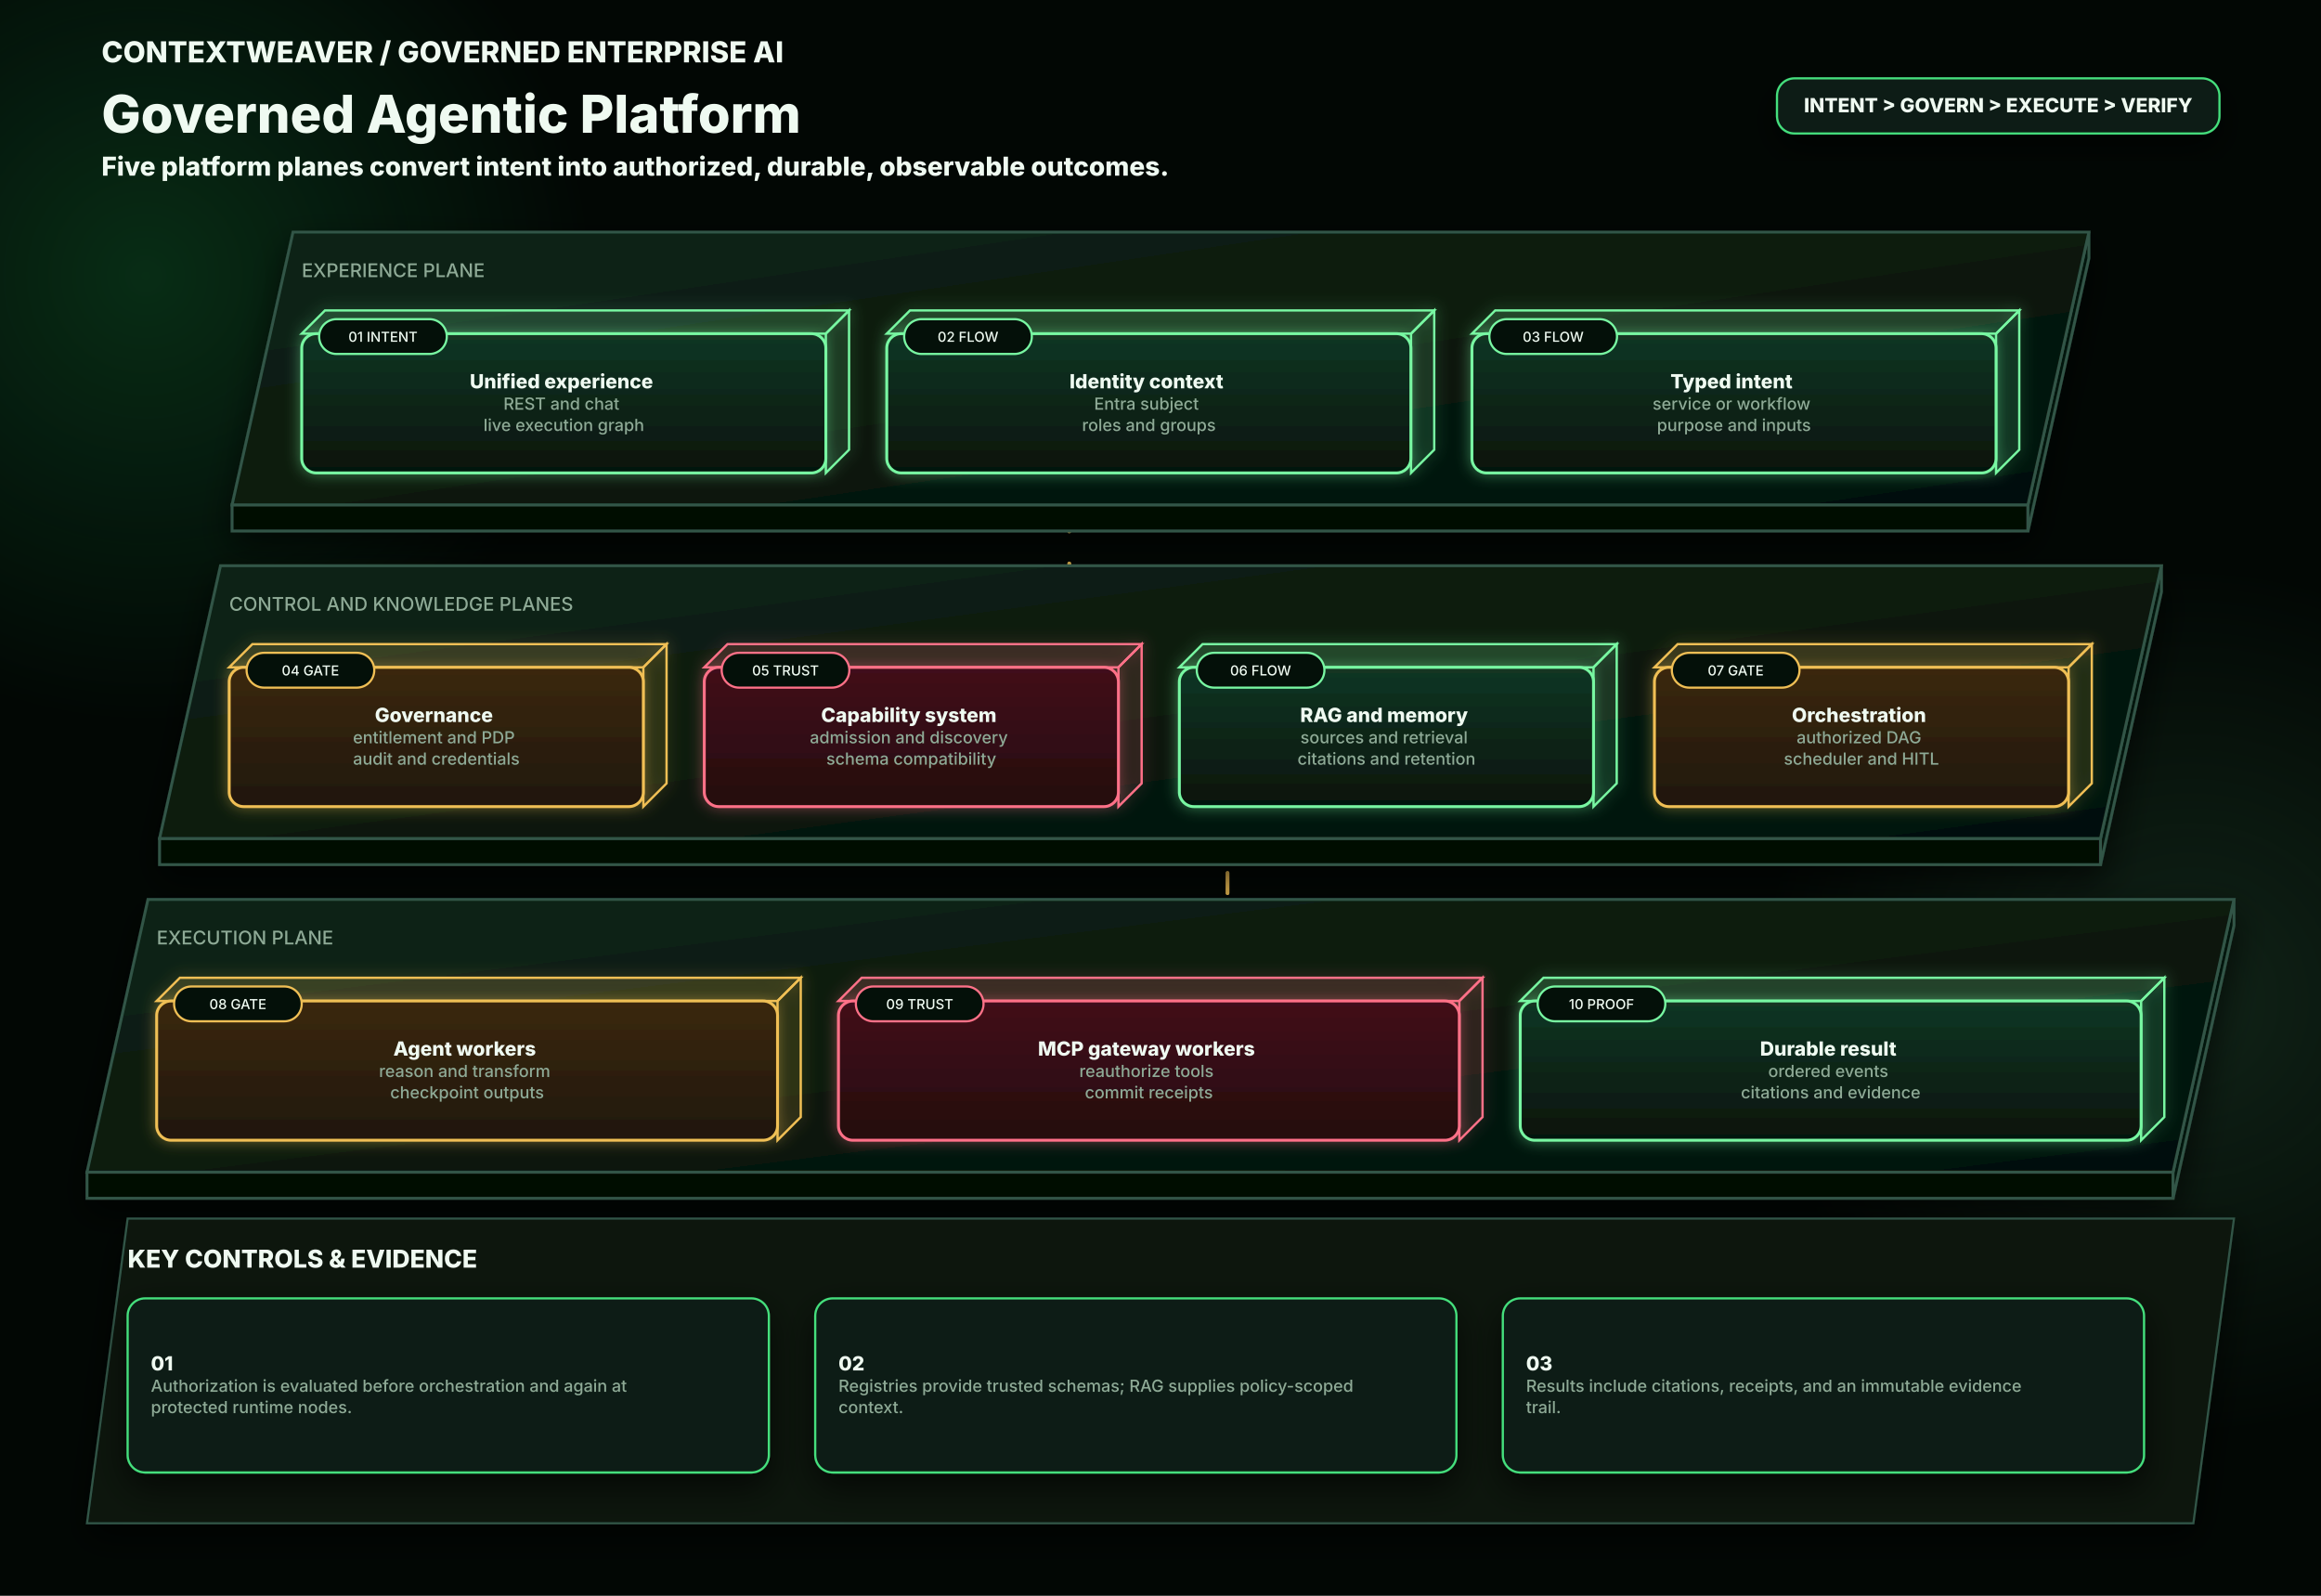
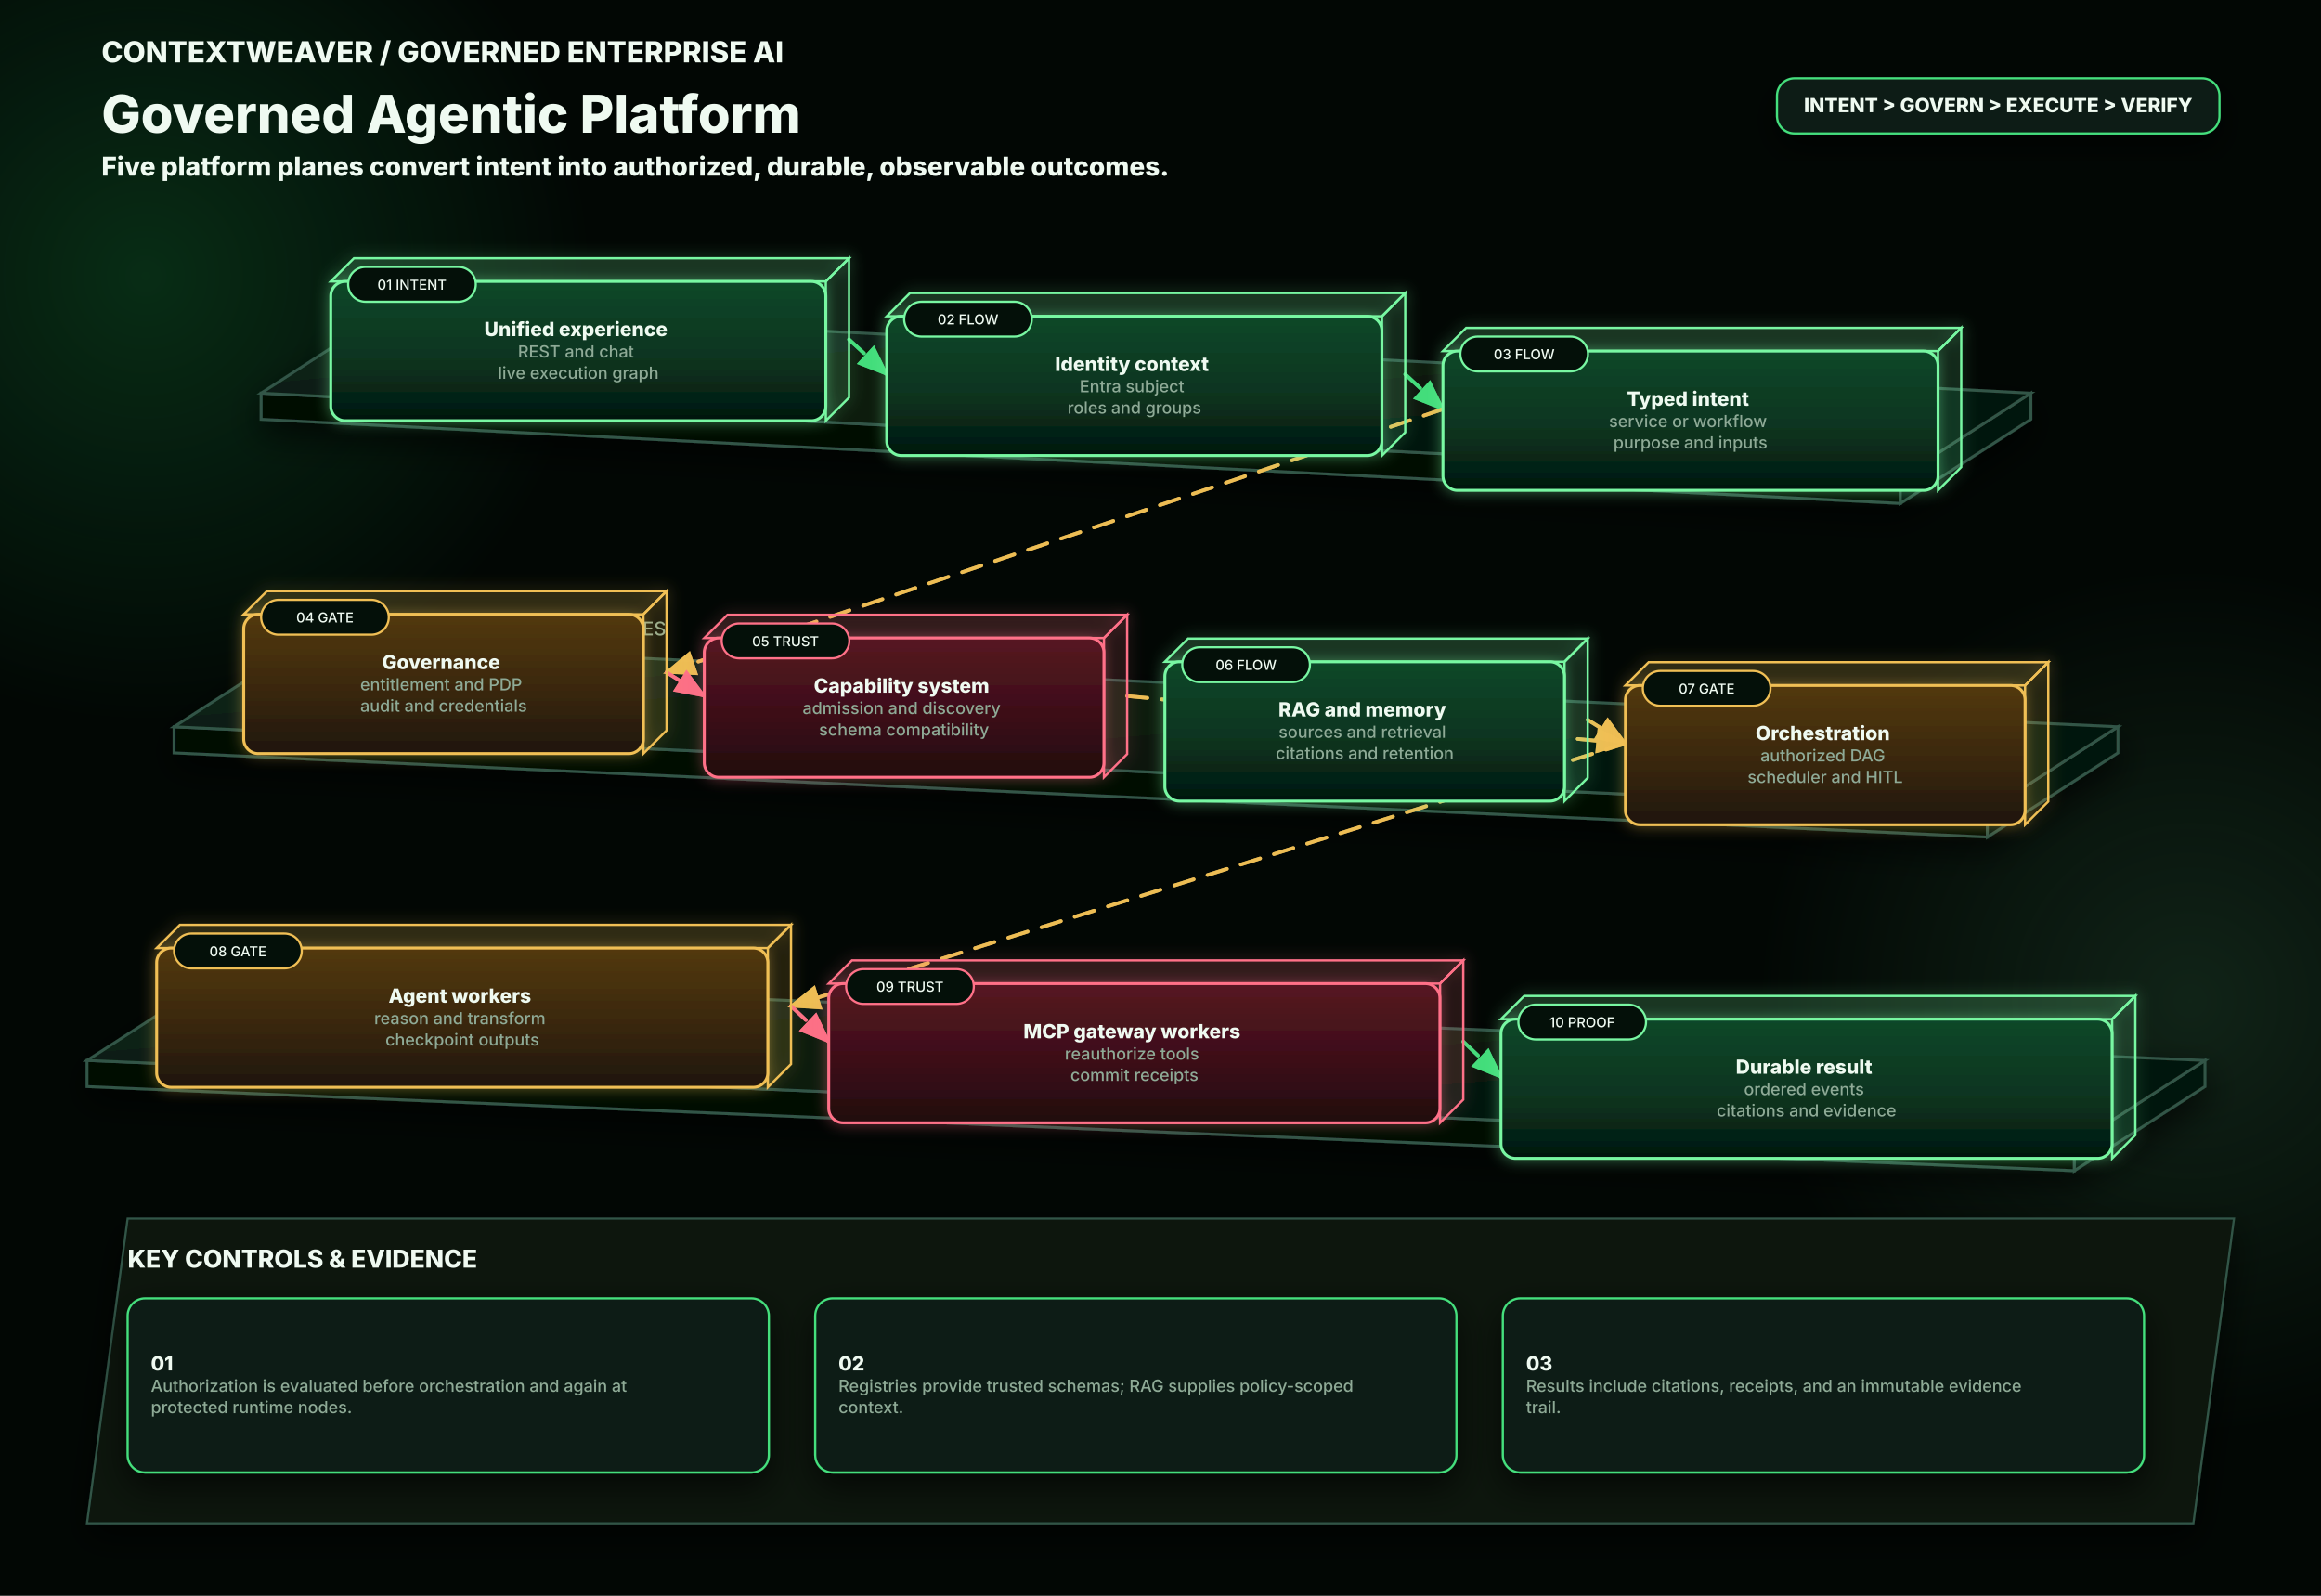
<svg xmlns="http://www.w3.org/2000/svg" width="1600" height="1100" viewBox="0 0 1600 1100" role="img" aria-label="Governed Agentic Platform">
  <defs>
    <radialGradient id="ambient-left">
      <stop stop-color="#20d866" stop-opacity=".18" />
      <stop offset="1" stop-color="#20d866" stop-opacity="0" />
    </radialGradient>
    <radialGradient id="ambient-right">
      <stop stop-color="#78f7a2" stop-opacity=".12" />
      <stop offset="1" stop-color="#78f7a2" stop-opacity="0" />
    </radialGradient>
    <linearGradient id="platform-fill" x1="0" y1="0" x2="1" y2="1">
      <stop stop-color="#0b2415" />
      <stop offset="1" stop-color="#041009" />
    </linearGradient>
    <linearGradient id="card-green" x1="0" y1="0" x2="0" y2="1">
-       <stop stop-color="#123624" />
-       <stop offset="1" stop-color="#06140c" />
+       <stop stop-color="#0d4829" />
+       <stop offset=".58" stop-color="#09331f" />
+       <stop offset="1" stop-color="#04170e" />
    </linearGradient>
    <linearGradient id="card-amber" x1="0" y1="0" x2="0" y2="1">
-       <stop stop-color="#3b2808" />
-       <stop offset="1" stop-color="#201707" />
+       <stop stop-color="#53390c" />
+       <stop offset=".58" stop-color="#38260a" />
+       <stop offset="1" stop-color="#1f1607" />
    </linearGradient>
    <linearGradient id="card-red" x1="0" y1="0" x2="0" y2="1">
-       <stop stop-color="#42101a" />
-       <stop offset="1" stop-color="#24080d" />
+       <stop stop-color="#571521" />
+       <stop offset=".58" stop-color="#3b0f18" />
+       <stop offset="1" stop-color="#21080d" />
    </linearGradient>
    <filter id="shadow" x="-20%" y="-30%" width="150%" height="180%">
      <feDropShadow dx="0" dy="10" stdDeviation="12" flood-color="#000" flood-opacity=".65" />
    </filter>
    <filter id="glow-green" x="-40%" y="-60%" width="180%" height="220%">
      <feDropShadow dx="0" dy="0" stdDeviation="5" flood-color="#78f7a2" flood-opacity=".45" />
    </filter>
    <filter id="glow-amber" x="-40%" y="-60%" width="180%" height="220%">
      <feDropShadow dx="0" dy="0" stdDeviation="5" flood-color="#f0bf55" flood-opacity=".42" />
    </filter>
    <filter id="glow-red" x="-40%" y="-60%" width="180%" height="220%">
      <feDropShadow dx="0" dy="0" stdDeviation="5" flood-color="#ff7188" flood-opacity=".42" />
    </filter>
    <marker id="arrow-green" markerWidth="9" markerHeight="7" refX="8" refY="3.5" orient="auto">
      <path d="M0 0L9 3.5L0 7Z" fill="#44df7d" />
    </marker>
    <marker id="arrow-amber" markerWidth="9" markerHeight="7" refX="8" refY="3.5" orient="auto">
      <path d="M0 0L9 3.5L0 7Z" fill="#f0bf55" />
    </marker>
    <marker id="arrow-red" markerWidth="9" markerHeight="7" refX="8" refY="3.5" orient="auto">
      <path d="M0 0L9 3.5L0 7Z" fill="#ff7188" />
    </marker>
  </defs>
-   <style>.flow{stroke-dasharray:14 22;animation:cw-flow 3s linear infinite}@keyframes cw-flow{to{stroke-dashoffset:-72}}@media(prefers-reduced-motion:reduce){.flow{animation:none;stroke-dasharray:none}}</style>
+   <style>.flow{stroke-dasharray:14 10}</style>
  <rect width="1600" height="1100" fill="#020704" />
  <ellipse cx="100" cy="190" rx="310" ry="310" fill="url(#ambient-left)" />
  <ellipse cx="1510" cy="690" rx="300" ry="300" fill="url(#ambient-right)" />
-   <polyline class="flow" points="585.3,270.0 598.3,270.0 598.3,270.0 611.3,270.0" fill="none" stroke="#44df7d" stroke-width="2.5" stroke-linecap="round" stroke-linejoin="round" marker-end="url(#arrow-green)" opacity=".88" />
-   <polyline class="flow" points="585.3,270.0 598.3,270.0 598.3,270.0 611.3,270.0" fill="none" stroke="#44df7d" stroke-width="2.5" stroke-linecap="round" stroke-linejoin="round" marker-end="url(#arrow-green)" opacity=".88" />
-   <polyline class="flow" points="988.7,270.0 1001.7,270.0 1001.7,270.0 1014.7,270.0" fill="none" stroke="#44df7d" stroke-width="2.5" stroke-linecap="round" stroke-linejoin="round" marker-end="url(#arrow-green)" opacity=".88" />
-   <polyline class="flow" points="988.7,270.0 1001.7,270.0 1001.7,270.0 1014.7,270.0" fill="none" stroke="#44df7d" stroke-width="2.5" stroke-linecap="round" stroke-linejoin="round" marker-end="url(#arrow-green)" opacity=".88" />
-   <polyline class="flow" points="1014.7,270.0 737.1,270.0 737.1,500.0 459.5,500.0" fill="none" stroke="#f0bf55" stroke-width="2.5" stroke-linecap="round" stroke-linejoin="round" marker-end="url(#arrow-amber)" opacity=".88" />
-   <polyline class="flow" points="1014.7,270.0 737.1,270.0 737.1,500.0 459.5,500.0" fill="none" stroke="#f0bf55" stroke-width="2.5" stroke-linecap="round" stroke-linejoin="round" marker-end="url(#arrow-amber)" opacity=".88" />
-   <polyline class="flow" points="459.5,500.0 472.5,500.0 472.5,500.0 485.5,500.0" fill="none" stroke="#ff7188" stroke-width="2.5" stroke-linecap="round" stroke-linejoin="round" marker-end="url(#arrow-red)" opacity=".88" />
-   <polyline class="flow" points="459.5,500.0 472.5,500.0 472.5,500.0 485.5,500.0" fill="none" stroke="#ff7188" stroke-width="2.5" stroke-linecap="round" stroke-linejoin="round" marker-end="url(#arrow-red)" opacity=".88" />
-   <polyline class="flow" points="787.0,500.0 963.8,500.0 963.8,500.0 1140.5,500.0" fill="none" stroke="#f0bf55" stroke-width="2.5" stroke-linecap="round" stroke-linejoin="round" marker-end="url(#arrow-amber)" opacity=".88" />
-   <polyline class="flow" points="787.0,500.0 963.8,500.0 963.8,500.0 1140.5,500.0" fill="none" stroke="#f0bf55" stroke-width="2.5" stroke-linecap="round" stroke-linejoin="round" marker-end="url(#arrow-amber)" opacity=".88" />
-   <polyline class="flow" points="1114.5,500.0 1127.5,500.0 1127.5,500.0 1140.5,500.0" fill="none" stroke="#f0bf55" stroke-width="2.5" stroke-linecap="round" stroke-linejoin="round" marker-end="url(#arrow-amber)" opacity=".88" />
-   <polyline class="flow" points="1114.5,500.0 1127.5,500.0 1127.5,500.0 1140.5,500.0" fill="none" stroke="#f0bf55" stroke-width="2.5" stroke-linecap="round" stroke-linejoin="round" marker-end="url(#arrow-amber)" opacity=".88" />
-   <polyline class="flow" points="1140.5,500.0 846.2,500.0 846.2,730.0 552.0,730.0" fill="none" stroke="#f0bf55" stroke-width="2.5" stroke-linecap="round" stroke-linejoin="round" marker-end="url(#arrow-amber)" opacity=".88" />
-   <polyline class="flow" points="1140.5,500.0 846.2,500.0 846.2,730.0 552.0,730.0" fill="none" stroke="#f0bf55" stroke-width="2.5" stroke-linecap="round" stroke-linejoin="round" marker-end="url(#arrow-amber)" opacity=".88" />
-   <polyline class="flow" points="552.0,730.0 565.0,730.0 565.0,730.0 578.0,730.0" fill="none" stroke="#ff7188" stroke-width="2.5" stroke-linecap="round" stroke-linejoin="round" marker-end="url(#arrow-red)" opacity=".88" />
-   <polyline class="flow" points="552.0,730.0 565.0,730.0 565.0,730.0 578.0,730.0" fill="none" stroke="#ff7188" stroke-width="2.5" stroke-linecap="round" stroke-linejoin="round" marker-end="url(#arrow-red)" opacity=".88" />
-   <polyline class="flow" points="1022.0,730.0 1035.0,730.0 1035.0,730.0 1048.0,730.0" fill="none" stroke="#44df7d" stroke-width="2.5" stroke-linecap="round" stroke-linejoin="round" marker-end="url(#arrow-green)" opacity=".88" />
-   <polyline class="flow" points="1022.0,730.0 1035.0,730.0 1035.0,730.0 1048.0,730.0" fill="none" stroke="#44df7d" stroke-width="2.5" stroke-linecap="round" stroke-linejoin="round" marker-end="url(#arrow-green)" opacity=".88" />
-   <text text-anchor="start" font-family="Inter,Segoe UI,Arial,sans-serif">
-     <tspan x="70.0" y="43.0" font-size="20.0" font-weight="800" fill="#effaf1">CONTEXTWEAVER  /  GOVERNED ENTERPRISE AI</tspan>
+   <g filter="url(#shadow)">
+     <polygon points="180.0,271.0 1310.0,329.0 1310.0,347.0 180.0,289.0" fill="#020905" stroke="#315446" stroke-width="2" />
+     <polygon points="1310.0,329.0 1400.0,271.0 1400.0,289.0 1310.0,347.0" fill="#06140c" stroke="#315446" stroke-width="2" />
+     <polygon points="180.0,271.0 1310.0,329.0 1400.0,271.0 270.0,213.0" fill="url(#platform-fill)" stroke="#315446" stroke-width="2" />
+   </g>
+   <text text-anchor="start" font-family="Inter,Segoe UI,Arial,sans-serif">
+     <tspan x="282.0" y="208.0" font-size="13.0" font-weight="500" fill="#8eaa96">EXPERIENCE PLANE</tspan>
+   </text>
+   <g filter="url(#shadow)">
+     <polygon points="120.0,501.0 1370.0,559.0 1370.0,577.0 120.0,519.0" fill="#020905" stroke="#315446" stroke-width="2" />
+     <polygon points="1370.0,559.0 1460.0,501.0 1460.0,519.0 1370.0,577.0" fill="#06140c" stroke="#315446" stroke-width="2" />
+     <polygon points="120.0,501.0 1370.0,559.0 1460.0,501.0 210.0,443.0" fill="url(#platform-fill)" stroke="#315446" stroke-width="2" />
+   </g>
+   <text text-anchor="start" font-family="Inter,Segoe UI,Arial,sans-serif">
+     <tspan x="222.0" y="438.0" font-size="13.0" font-weight="500" fill="#8eaa96">CONTROL AND KNOWLEDGE PLANES</tspan>
+   </text>
+   <g filter="url(#shadow)">
+     <polygon points="60.0,731.0 1430.0,789.0 1430.0,807.0 60.0,749.0" fill="#020905" stroke="#315446" stroke-width="2" />
+     <polygon points="1430.0,789.0 1520.0,731.0 1520.0,749.0 1430.0,807.0" fill="#06140c" stroke="#315446" stroke-width="2" />
+     <polygon points="60.0,731.0 1430.0,789.0 1520.0,731.0 150.0,673.0" fill="url(#platform-fill)" stroke="#315446" stroke-width="2" />
+   </g>
+   <text text-anchor="start" font-family="Inter,Segoe UI,Arial,sans-serif">
+     <tspan x="162.0" y="668.0" font-size="13.0" font-weight="500" fill="#8eaa96">EXECUTION PLANE</tspan>
+   </text>
+   <polyline class="flow" points="585.3,234.0 611.3,258.0" fill="none" stroke="#44df7d" stroke-width="2.5" stroke-linecap="round" stroke-linejoin="round" marker-end="url(#arrow-green)" opacity=".88" />
+   <polyline class="flow" points="585.3,234.0 611.3,258.0" fill="none" stroke="#44df7d" stroke-width="2.5" stroke-linecap="round" stroke-linejoin="round" marker-end="url(#arrow-green)" opacity=".88" />
+   <polyline class="flow" points="968.7,258.0 994.7,282.0" fill="none" stroke="#44df7d" stroke-width="2.5" stroke-linecap="round" stroke-linejoin="round" marker-end="url(#arrow-green)" opacity=".88" />
+   <polyline class="flow" points="968.7,258.0 994.7,282.0" fill="none" stroke="#44df7d" stroke-width="2.5" stroke-linecap="round" stroke-linejoin="round" marker-end="url(#arrow-green)" opacity=".88" />
+   <polyline class="flow" points="994.7,282.0 459.5,463.5" fill="none" stroke="#f0bf55" stroke-width="2.5" stroke-linecap="round" stroke-linejoin="round" marker-end="url(#arrow-amber)" opacity=".88" />
+   <polyline class="flow" points="994.7,282.0 459.5,463.5" fill="none" stroke="#f0bf55" stroke-width="2.5" stroke-linecap="round" stroke-linejoin="round" marker-end="url(#arrow-amber)" opacity=".88" />
+   <polyline class="flow" points="459.5,463.5 485.5,479.8" fill="none" stroke="#ff7188" stroke-width="2.5" stroke-linecap="round" stroke-linejoin="round" marker-end="url(#arrow-red)" opacity=".88" />
+   <polyline class="flow" points="459.5,463.5 485.5,479.8" fill="none" stroke="#ff7188" stroke-width="2.5" stroke-linecap="round" stroke-linejoin="round" marker-end="url(#arrow-red)" opacity=".88" />
+   <polyline class="flow" points="777.0,479.8 1120.5,512.5" fill="none" stroke="#f0bf55" stroke-width="2.5" stroke-linecap="round" stroke-linejoin="round" marker-end="url(#arrow-amber)" opacity=".88" />
+   <polyline class="flow" points="777.0,479.8 1120.5,512.5" fill="none" stroke="#f0bf55" stroke-width="2.5" stroke-linecap="round" stroke-linejoin="round" marker-end="url(#arrow-amber)" opacity=".88" />
+   <polyline class="flow" points="1094.5,496.2 1120.5,512.5" fill="none" stroke="#f0bf55" stroke-width="2.5" stroke-linecap="round" stroke-linejoin="round" marker-end="url(#arrow-amber)" opacity=".88" />
+   <polyline class="flow" points="1094.5,496.2 1120.5,512.5" fill="none" stroke="#f0bf55" stroke-width="2.5" stroke-linecap="round" stroke-linejoin="round" marker-end="url(#arrow-amber)" opacity=".88" />
+   <polyline class="flow" points="1120.5,512.5 545.3,693.5" fill="none" stroke="#f0bf55" stroke-width="2.5" stroke-linecap="round" stroke-linejoin="round" marker-end="url(#arrow-amber)" opacity=".88" />
+   <polyline class="flow" points="1120.5,512.5 545.3,693.5" fill="none" stroke="#f0bf55" stroke-width="2.5" stroke-linecap="round" stroke-linejoin="round" marker-end="url(#arrow-amber)" opacity=".88" />
+   <polyline class="flow" points="545.3,693.5 571.3,718.0" fill="none" stroke="#ff7188" stroke-width="2.5" stroke-linecap="round" stroke-linejoin="round" marker-end="url(#arrow-red)" opacity=".88" />
+   <polyline class="flow" points="545.3,693.5 571.3,718.0" fill="none" stroke="#ff7188" stroke-width="2.5" stroke-linecap="round" stroke-linejoin="round" marker-end="url(#arrow-red)" opacity=".88" />
+   <polyline class="flow" points="1008.7,718.0 1034.7,742.5" fill="none" stroke="#44df7d" stroke-width="2.5" stroke-linecap="round" stroke-linejoin="round" marker-end="url(#arrow-green)" opacity=".88" />
+   <polyline class="flow" points="1008.7,718.0 1034.7,742.5" fill="none" stroke="#44df7d" stroke-width="2.5" stroke-linecap="round" stroke-linejoin="round" marker-end="url(#arrow-green)" opacity=".88" />
+   <text text-anchor="start" font-family="Inter,Segoe UI,Arial,sans-serif">
+     <tspan x="70.0" y="43.0" font-size="20.0" font-weight="800" fill="#effaf1">CONTEXTWEAVER / GOVERNED ENTERPRISE AI</tspan>
  </text>
  <text text-anchor="start" font-family="Inter,Segoe UI,Arial,sans-serif">
    <tspan x="70.0" y="91.5" font-size="36.0" font-weight="800" fill="#effaf1">Governed Agentic Platform</tspan>
  </text>
  <text text-anchor="start" font-family="Inter,Segoe UI,Arial,sans-serif">
    <tspan x="70.0" y="121.1" font-size="18.0" font-weight="800" fill="#effaf1">Five platform planes convert intent into authorized, durable, observable outcomes.</tspan>
  </text>
  <rect x="1225.0" y="54.0" width="305.0" height="38.0" rx="12" fill="#0b1d13" stroke="#44df7d" stroke-width="1.5" filter="url(#shadow)" />
  <text text-anchor="middle" font-family="Inter,Segoe UI,Arial,sans-serif">
-     <tspan x="1377.5" y="77.4" font-size="13.5" font-weight="800" fill="#effaf1">INTENT  &gt;  GOVERN  &gt;  EXECUTE  &gt;  VERIFY</tspan>
-   </text>
-   <g filter="url(#shadow)">
-     <polygon points="160.0,348.0 1398.0,348.0 1398.0,366.0 160.0,366.0" fill="#020905" stroke="#315446" stroke-width="2" />
-     <polygon points="1398.0,348.0 1440.0,160.0 1440.0,178.0 1398.0,366.0" fill="#06140c" stroke="#315446" stroke-width="2" />
-     <polygon points="202.0,160.0 1440.0,160.0 1398.0,348.0 160.0,348.0" fill="url(#platform-fill)" stroke="#315446" stroke-width="2" />
-   </g>
-   <text text-anchor="start" font-family="Inter,Segoe UI,Arial,sans-serif">
-     <tspan x="208.0" y="191.0" font-size="13.0" font-weight="500" fill="#8eaa96">EXPERIENCE PLANE</tspan>
-   </text>
-   <g filter="url(#shadow)">
-     <polygon points="110.0,578.0 1448.0,578.0 1448.0,596.0 110.0,596.0" fill="#020905" stroke="#315446" stroke-width="2" />
-     <polygon points="1448.0,578.0 1490.0,390.0 1490.0,408.0 1448.0,596.0" fill="#06140c" stroke="#315446" stroke-width="2" />
-     <polygon points="152.0,390.0 1490.0,390.0 1448.0,578.0 110.0,578.0" fill="url(#platform-fill)" stroke="#315446" stroke-width="2" />
-   </g>
-   <text text-anchor="start" font-family="Inter,Segoe UI,Arial,sans-serif">
-     <tspan x="158.0" y="421.0" font-size="13.0" font-weight="500" fill="#8eaa96">CONTROL AND KNOWLEDGE PLANES</tspan>
-   </text>
-   <g filter="url(#shadow)">
-     <polygon points="60.0,808.0 1498.0,808.0 1498.0,826.0 60.0,826.0" fill="#020905" stroke="#315446" stroke-width="2" />
-     <polygon points="1498.0,808.0 1540.0,620.0 1540.0,638.0 1498.0,826.0" fill="#06140c" stroke="#315446" stroke-width="2" />
-     <polygon points="102.0,620.0 1540.0,620.0 1498.0,808.0 60.0,808.0" fill="url(#platform-fill)" stroke="#315446" stroke-width="2" />
-   </g>
-   <text text-anchor="start" font-family="Inter,Segoe UI,Arial,sans-serif">
-     <tspan x="108.0" y="651.0" font-size="13.0" font-weight="500" fill="#8eaa96">EXECUTION PLANE</tspan>
-   </text>
-   <g filter="url(#glow-green)">
-     <polygon points="208.0,230.0 224.0,214.0 585.3,214.0 569.3,230.0" fill="#78f7a2" fill-opacity=".12" stroke="#78f7a2" stroke-width="1.6" />
-     <polygon points="569.3,230.0 585.3,214.0 585.3,310.0 569.3,326.0" fill="#78f7a2" fill-opacity=".08" stroke="#78f7a2" stroke-width="1.6" />
-     <rect x="208.0" y="230.0" width="361.3" height="96.0" rx="10" fill="url(#card-green)" stroke="#78f7a2" stroke-width="2" />
-   </g>
-   <text text-anchor="middle" font-family="Inter,Segoe UI,Arial,sans-serif">
-     <tspan x="388.7" y="267.7" font-size="13.5" font-weight="800" fill="#effaf1">Unified experience</tspan>
-     <tspan x="388.7" y="282.4" font-size="11.5" font-weight="500" fill="#8eaa96">REST and chat</tspan>
-     <tspan x="388.7" y="297.1" font-size="11.5" font-weight="500" fill="#8eaa96">live execution graph</tspan>
-   </text>
-   <rect x="220.0" y="220.0" width="88.0" height="24.0" rx="12.0" fill="#041009" stroke="#78f7a2" stroke-width="1.5" />
-   <text text-anchor="middle" font-family="Inter,Segoe UI,Arial,sans-serif">
-     <tspan x="264.0" y="235.6" font-size="9.5" font-weight="500" fill="#effaf1">01  INTENT</tspan>
-   </text>
-   <g filter="url(#glow-green)">
-     <polygon points="611.3,230.0 627.3,214.0 988.7,214.0 972.7,230.0" fill="#78f7a2" fill-opacity=".12" stroke="#78f7a2" stroke-width="1.6" />
-     <polygon points="972.7,230.0 988.7,214.0 988.7,310.0 972.7,326.0" fill="#78f7a2" fill-opacity=".08" stroke="#78f7a2" stroke-width="1.6" />
-     <rect x="611.3" y="230.0" width="361.3" height="96.0" rx="10" fill="url(#card-green)" stroke="#78f7a2" stroke-width="2" />
-   </g>
-   <text text-anchor="middle" font-family="Inter,Segoe UI,Arial,sans-serif">
-     <tspan x="792.0" y="267.7" font-size="13.5" font-weight="800" fill="#effaf1">Identity context</tspan>
-     <tspan x="792.0" y="282.4" font-size="11.5" font-weight="500" fill="#8eaa96">Entra subject</tspan>
-     <tspan x="792.0" y="297.1" font-size="11.5" font-weight="500" fill="#8eaa96">roles and groups</tspan>
-   </text>
-   <rect x="623.3" y="220.0" width="88.0" height="24.0" rx="12.0" fill="#041009" stroke="#78f7a2" stroke-width="1.5" />
-   <text text-anchor="middle" font-family="Inter,Segoe UI,Arial,sans-serif">
-     <tspan x="667.3" y="235.6" font-size="9.5" font-weight="500" fill="#effaf1">02  FLOW</tspan>
-   </text>
-   <g filter="url(#glow-green)">
-     <polygon points="1014.7,230.0 1030.7,214.0 1392.0,214.0 1376.0,230.0" fill="#78f7a2" fill-opacity=".12" stroke="#78f7a2" stroke-width="1.6" />
-     <polygon points="1376.0,230.0 1392.0,214.0 1392.0,310.0 1376.0,326.0" fill="#78f7a2" fill-opacity=".08" stroke="#78f7a2" stroke-width="1.6" />
-     <rect x="1014.7" y="230.0" width="361.3" height="96.0" rx="10" fill="url(#card-green)" stroke="#78f7a2" stroke-width="2" />
-   </g>
-   <text text-anchor="middle" font-family="Inter,Segoe UI,Arial,sans-serif">
-     <tspan x="1195.3" y="267.7" font-size="13.5" font-weight="800" fill="#effaf1">Typed intent</tspan>
-     <tspan x="1195.3" y="282.4" font-size="11.5" font-weight="500" fill="#8eaa96">service or workflow</tspan>
-     <tspan x="1195.3" y="297.1" font-size="11.5" font-weight="500" fill="#8eaa96">purpose and inputs</tspan>
-   </text>
-   <rect x="1026.7" y="220.0" width="88.0" height="24.0" rx="12.0" fill="#041009" stroke="#78f7a2" stroke-width="1.5" />
-   <text text-anchor="middle" font-family="Inter,Segoe UI,Arial,sans-serif">
-     <tspan x="1070.7" y="235.6" font-size="9.5" font-weight="500" fill="#effaf1">03  FLOW</tspan>
+     <tspan x="1377.5" y="77.4" font-size="13.5" font-weight="800" fill="#effaf1">INTENT &gt; GOVERN &gt; EXECUTE &gt; VERIFY</tspan>
+   </text>
+   <g filter="url(#glow-green)">
+     <polygon points="228.0,194.0 244.0,178.0 585.3,178.0 569.3,194.0" fill="#78f7a2" fill-opacity=".12" stroke="#78f7a2" stroke-width="1.6" />
+     <polygon points="569.3,194.0 585.3,178.0 585.3,274.0 569.3,290.0" fill="#78f7a2" fill-opacity=".08" stroke="#78f7a2" stroke-width="1.6" />
+     <rect x="228.0" y="194.0" width="341.3" height="96.0" rx="10" fill="url(#card-green)" stroke="#78f7a2" stroke-width="2" />
+   </g>
+   <text text-anchor="middle" font-family="Inter,Segoe UI,Arial,sans-serif">
+     <tspan x="398.7" y="231.7" font-size="13.5" font-weight="800" fill="#effaf1">Unified experience</tspan>
+     <tspan x="398.7" y="246.4" font-size="11.5" font-weight="500" fill="#8eaa96">REST and chat</tspan>
+     <tspan x="398.7" y="261.1" font-size="11.5" font-weight="500" fill="#8eaa96">live execution graph</tspan>
+   </text>
+   <rect x="240.0" y="184.0" width="88.0" height="24.0" rx="12.0" fill="#041009" stroke="#78f7a2" stroke-width="1.5" />
+   <text text-anchor="middle" font-family="Inter,Segoe UI,Arial,sans-serif">
+     <tspan x="284.0" y="199.7" font-size="9.5" font-weight="500" fill="#effaf1">01  INTENT</tspan>
+   </text>
+   <g filter="url(#glow-green)">
+     <polygon points="611.3,218.0 627.3,202.0 968.7,202.0 952.7,218.0" fill="#78f7a2" fill-opacity=".12" stroke="#78f7a2" stroke-width="1.6" />
+     <polygon points="952.7,218.0 968.7,202.0 968.7,298.0 952.7,314.0" fill="#78f7a2" fill-opacity=".08" stroke="#78f7a2" stroke-width="1.6" />
+     <rect x="611.3" y="218.0" width="341.3" height="96.0" rx="10" fill="url(#card-green)" stroke="#78f7a2" stroke-width="2" />
+   </g>
+   <text text-anchor="middle" font-family="Inter,Segoe UI,Arial,sans-serif">
+     <tspan x="782.0" y="255.7" font-size="13.5" font-weight="800" fill="#effaf1">Identity context</tspan>
+     <tspan x="782.0" y="270.4" font-size="11.5" font-weight="500" fill="#8eaa96">Entra subject</tspan>
+     <tspan x="782.0" y="285.1" font-size="11.5" font-weight="500" fill="#8eaa96">roles and groups</tspan>
+   </text>
+   <rect x="623.3" y="208.0" width="88.0" height="24.0" rx="12.0" fill="#041009" stroke="#78f7a2" stroke-width="1.5" />
+   <text text-anchor="middle" font-family="Inter,Segoe UI,Arial,sans-serif">
+     <tspan x="667.3" y="223.6" font-size="9.5" font-weight="500" fill="#effaf1">02  FLOW</tspan>
+   </text>
+   <g filter="url(#glow-green)">
+     <polygon points="994.7,242.0 1010.7,226.0 1352.0,226.0 1336.0,242.0" fill="#78f7a2" fill-opacity=".12" stroke="#78f7a2" stroke-width="1.6" />
+     <polygon points="1336.0,242.0 1352.0,226.0 1352.0,322.0 1336.0,338.0" fill="#78f7a2" fill-opacity=".08" stroke="#78f7a2" stroke-width="1.6" />
+     <rect x="994.7" y="242.0" width="341.3" height="96.0" rx="10" fill="url(#card-green)" stroke="#78f7a2" stroke-width="2" />
+   </g>
+   <text text-anchor="middle" font-family="Inter,Segoe UI,Arial,sans-serif">
+     <tspan x="1165.3" y="279.7" font-size="13.5" font-weight="800" fill="#effaf1">Typed intent</tspan>
+     <tspan x="1165.3" y="294.4" font-size="11.5" font-weight="500" fill="#8eaa96">service or workflow</tspan>
+     <tspan x="1165.3" y="309.1" font-size="11.5" font-weight="500" fill="#8eaa96">purpose and inputs</tspan>
+   </text>
+   <rect x="1006.7" y="232.0" width="88.0" height="24.0" rx="12.0" fill="#041009" stroke="#78f7a2" stroke-width="1.5" />
+   <text text-anchor="middle" font-family="Inter,Segoe UI,Arial,sans-serif">
+     <tspan x="1050.7" y="247.6" font-size="9.5" font-weight="500" fill="#effaf1">03  FLOW</tspan>
  </text>
  <g filter="url(#glow-amber)">
-     <polygon points="158.0,460.0 174.0,444.0 459.5,444.0 443.5,460.0" fill="#f0bf55" fill-opacity=".12" stroke="#f0bf55" stroke-width="1.6" />
-     <polygon points="443.5,460.0 459.5,444.0 459.5,540.0 443.5,556.0" fill="#f0bf55" fill-opacity=".08" stroke="#f0bf55" stroke-width="1.6" />
-     <rect x="158.0" y="460.0" width="285.5" height="96.0" rx="10" fill="url(#card-amber)" stroke="#f0bf55" stroke-width="2" />
-   </g>
-   <text text-anchor="middle" font-family="Inter,Segoe UI,Arial,sans-serif">
-     <tspan x="300.8" y="497.7" font-size="13.5" font-weight="800" fill="#effaf1">Governance</tspan>
-     <tspan x="300.8" y="512.4" font-size="11.5" font-weight="500" fill="#8eaa96">entitlement and PDP</tspan>
-     <tspan x="300.8" y="527.1" font-size="11.5" font-weight="500" fill="#8eaa96">audit and credentials</tspan>
-   </text>
-   <rect x="170.0" y="450.0" width="88.0" height="24.0" rx="12.0" fill="#041009" stroke="#f0bf55" stroke-width="1.5" />
-   <text text-anchor="middle" font-family="Inter,Segoe UI,Arial,sans-serif">
-     <tspan x="214.0" y="465.6" font-size="9.5" font-weight="500" fill="#effaf1">04  GATE</tspan>
+     <polygon points="168.0,423.5 184.0,407.5 459.5,407.5 443.5,423.5" fill="#f0bf55" fill-opacity=".12" stroke="#f0bf55" stroke-width="1.6" />
+     <polygon points="443.5,423.5 459.5,407.5 459.5,503.5 443.5,519.5" fill="#f0bf55" fill-opacity=".08" stroke="#f0bf55" stroke-width="1.6" />
+     <rect x="168.0" y="423.5" width="275.5" height="96.0" rx="10" fill="url(#card-amber)" stroke="#f0bf55" stroke-width="2" />
+   </g>
+   <text text-anchor="middle" font-family="Inter,Segoe UI,Arial,sans-serif">
+     <tspan x="305.8" y="461.2" font-size="13.5" font-weight="800" fill="#effaf1">Governance</tspan>
+     <tspan x="305.8" y="475.9" font-size="11.5" font-weight="500" fill="#8eaa96">entitlement and PDP</tspan>
+     <tspan x="305.8" y="490.6" font-size="11.5" font-weight="500" fill="#8eaa96">audit and credentials</tspan>
+   </text>
+   <rect x="180.0" y="413.5" width="88.0" height="24.0" rx="12.0" fill="#041009" stroke="#f0bf55" stroke-width="1.5" />
+   <text text-anchor="middle" font-family="Inter,Segoe UI,Arial,sans-serif">
+     <tspan x="224.0" y="429.1" font-size="9.5" font-weight="500" fill="#effaf1">04  GATE</tspan>
  </text>
  <g filter="url(#glow-red)">
-     <polygon points="485.5,460.0 501.5,444.0 787.0,444.0 771.0,460.0" fill="#ff7188" fill-opacity=".12" stroke="#ff7188" stroke-width="1.6" />
-     <polygon points="771.0,460.0 787.0,444.0 787.0,540.0 771.0,556.0" fill="#ff7188" fill-opacity=".08" stroke="#ff7188" stroke-width="1.6" />
-     <rect x="485.5" y="460.0" width="285.5" height="96.0" rx="10" fill="url(#card-red)" stroke="#ff7188" stroke-width="2" />
-   </g>
-   <text text-anchor="middle" font-family="Inter,Segoe UI,Arial,sans-serif">
-     <tspan x="628.2" y="497.7" font-size="13.5" font-weight="800" fill="#effaf1">Capability system</tspan>
-     <tspan x="628.2" y="512.4" font-size="11.5" font-weight="500" fill="#8eaa96">admission and discovery</tspan>
-     <tspan x="628.2" y="527.1" font-size="11.5" font-weight="500" fill="#8eaa96">schema compatibility</tspan>
-   </text>
-   <rect x="497.5" y="450.0" width="88.0" height="24.0" rx="12.0" fill="#041009" stroke="#ff7188" stroke-width="1.5" />
-   <text text-anchor="middle" font-family="Inter,Segoe UI,Arial,sans-serif">
-     <tspan x="541.5" y="465.6" font-size="9.5" font-weight="500" fill="#effaf1">05  TRUST</tspan>
-   </text>
-   <g filter="url(#glow-green)">
-     <polygon points="813.0,460.0 829.0,444.0 1114.5,444.0 1098.5,460.0" fill="#78f7a2" fill-opacity=".12" stroke="#78f7a2" stroke-width="1.6" />
-     <polygon points="1098.5,460.0 1114.5,444.0 1114.5,540.0 1098.5,556.0" fill="#78f7a2" fill-opacity=".08" stroke="#78f7a2" stroke-width="1.6" />
-     <rect x="813.0" y="460.0" width="285.5" height="96.0" rx="10" fill="url(#card-green)" stroke="#78f7a2" stroke-width="2" />
-   </g>
-   <text text-anchor="middle" font-family="Inter,Segoe UI,Arial,sans-serif">
-     <tspan x="955.8" y="497.7" font-size="13.5" font-weight="800" fill="#effaf1">RAG and memory</tspan>
-     <tspan x="955.8" y="512.4" font-size="11.5" font-weight="500" fill="#8eaa96">sources and retrieval</tspan>
-     <tspan x="955.8" y="527.1" font-size="11.5" font-weight="500" fill="#8eaa96">citations and retention</tspan>
-   </text>
-   <rect x="825.0" y="450.0" width="88.0" height="24.0" rx="12.0" fill="#041009" stroke="#78f7a2" stroke-width="1.5" />
-   <text text-anchor="middle" font-family="Inter,Segoe UI,Arial,sans-serif">
-     <tspan x="869.0" y="465.6" font-size="9.5" font-weight="500" fill="#effaf1">06  FLOW</tspan>
+     <polygon points="485.5,439.8 501.5,423.8 777.0,423.8 761.0,439.8" fill="#ff7188" fill-opacity=".12" stroke="#ff7188" stroke-width="1.6" />
+     <polygon points="761.0,439.8 777.0,423.8 777.0,519.8 761.0,535.8" fill="#ff7188" fill-opacity=".08" stroke="#ff7188" stroke-width="1.6" />
+     <rect x="485.5" y="439.8" width="275.5" height="96.0" rx="10" fill="url(#card-red)" stroke="#ff7188" stroke-width="2" />
+   </g>
+   <text text-anchor="middle" font-family="Inter,Segoe UI,Arial,sans-serif">
+     <tspan x="623.2" y="477.5" font-size="13.5" font-weight="800" fill="#effaf1">Capability system</tspan>
+     <tspan x="623.2" y="492.2" font-size="11.5" font-weight="500" fill="#8eaa96">admission and discovery</tspan>
+     <tspan x="623.2" y="507.0" font-size="11.5" font-weight="500" fill="#8eaa96">schema compatibility</tspan>
+   </text>
+   <rect x="497.5" y="429.8" width="88.0" height="24.0" rx="12.0" fill="#041009" stroke="#ff7188" stroke-width="1.5" />
+   <text text-anchor="middle" font-family="Inter,Segoe UI,Arial,sans-serif">
+     <tspan x="541.5" y="445.5" font-size="9.5" font-weight="500" fill="#effaf1">05  TRUST</tspan>
+   </text>
+   <g filter="url(#glow-green)">
+     <polygon points="803.0,456.2 819.0,440.2 1094.5,440.2 1078.5,456.2" fill="#78f7a2" fill-opacity=".12" stroke="#78f7a2" stroke-width="1.6" />
+     <polygon points="1078.5,456.2 1094.5,440.2 1094.5,536.2 1078.5,552.2" fill="#78f7a2" fill-opacity=".08" stroke="#78f7a2" stroke-width="1.6" />
+     <rect x="803.0" y="456.2" width="275.5" height="96.0" rx="10" fill="url(#card-green)" stroke="#78f7a2" stroke-width="2" />
+   </g>
+   <text text-anchor="middle" font-family="Inter,Segoe UI,Arial,sans-serif">
+     <tspan x="940.8" y="493.9" font-size="13.5" font-weight="800" fill="#effaf1">RAG and memory</tspan>
+     <tspan x="940.8" y="508.6" font-size="11.5" font-weight="500" fill="#8eaa96">sources and retrieval</tspan>
+     <tspan x="940.8" y="523.3" font-size="11.5" font-weight="500" fill="#8eaa96">citations and retention</tspan>
+   </text>
+   <rect x="815.0" y="446.2" width="88.0" height="24.0" rx="12.0" fill="#041009" stroke="#78f7a2" stroke-width="1.5" />
+   <text text-anchor="middle" font-family="Inter,Segoe UI,Arial,sans-serif">
+     <tspan x="859.0" y="461.8" font-size="9.5" font-weight="500" fill="#effaf1">06  FLOW</tspan>
  </text>
  <g filter="url(#glow-amber)">
-     <polygon points="1140.5,460.0 1156.5,444.0 1442.0,444.0 1426.0,460.0" fill="#f0bf55" fill-opacity=".12" stroke="#f0bf55" stroke-width="1.6" />
-     <polygon points="1426.0,460.0 1442.0,444.0 1442.0,540.0 1426.0,556.0" fill="#f0bf55" fill-opacity=".08" stroke="#f0bf55" stroke-width="1.6" />
-     <rect x="1140.5" y="460.0" width="285.5" height="96.0" rx="10" fill="url(#card-amber)" stroke="#f0bf55" stroke-width="2" />
-   </g>
-   <text text-anchor="middle" font-family="Inter,Segoe UI,Arial,sans-serif">
-     <tspan x="1283.2" y="497.7" font-size="13.5" font-weight="800" fill="#effaf1">Orchestration</tspan>
-     <tspan x="1283.2" y="512.4" font-size="11.5" font-weight="500" fill="#8eaa96">authorized DAG</tspan>
-     <tspan x="1283.2" y="527.1" font-size="11.5" font-weight="500" fill="#8eaa96">scheduler and HITL</tspan>
-   </text>
-   <rect x="1152.5" y="450.0" width="88.0" height="24.0" rx="12.0" fill="#041009" stroke="#f0bf55" stroke-width="1.5" />
-   <text text-anchor="middle" font-family="Inter,Segoe UI,Arial,sans-serif">
-     <tspan x="1196.5" y="465.6" font-size="9.5" font-weight="500" fill="#effaf1">07  GATE</tspan>
+     <polygon points="1120.5,472.5 1136.5,456.5 1412.0,456.5 1396.0,472.5" fill="#f0bf55" fill-opacity=".12" stroke="#f0bf55" stroke-width="1.6" />
+     <polygon points="1396.0,472.5 1412.0,456.5 1412.0,552.5 1396.0,568.5" fill="#f0bf55" fill-opacity=".08" stroke="#f0bf55" stroke-width="1.6" />
+     <rect x="1120.5" y="472.5" width="275.5" height="96.0" rx="10" fill="url(#card-amber)" stroke="#f0bf55" stroke-width="2" />
+   </g>
+   <text text-anchor="middle" font-family="Inter,Segoe UI,Arial,sans-serif">
+     <tspan x="1258.2" y="510.2" font-size="13.5" font-weight="800" fill="#effaf1">Orchestration</tspan>
+     <tspan x="1258.2" y="524.9" font-size="11.5" font-weight="500" fill="#8eaa96">authorized DAG</tspan>
+     <tspan x="1258.2" y="539.7" font-size="11.5" font-weight="500" fill="#8eaa96">scheduler and HITL</tspan>
+   </text>
+   <rect x="1132.5" y="462.5" width="88.0" height="24.0" rx="12.0" fill="#041009" stroke="#f0bf55" stroke-width="1.5" />
+   <text text-anchor="middle" font-family="Inter,Segoe UI,Arial,sans-serif">
+     <tspan x="1176.5" y="478.2" font-size="9.5" font-weight="500" fill="#effaf1">07  GATE</tspan>
  </text>
  <g filter="url(#glow-amber)">
-     <polygon points="108.0,690.0 124.0,674.0 552.0,674.0 536.0,690.0" fill="#f0bf55" fill-opacity=".12" stroke="#f0bf55" stroke-width="1.6" />
-     <polygon points="536.0,690.0 552.0,674.0 552.0,770.0 536.0,786.0" fill="#f0bf55" fill-opacity=".08" stroke="#f0bf55" stroke-width="1.6" />
-     <rect x="108.0" y="690.0" width="428.0" height="96.0" rx="10" fill="url(#card-amber)" stroke="#f0bf55" stroke-width="2" />
-   </g>
-   <text text-anchor="middle" font-family="Inter,Segoe UI,Arial,sans-serif">
-     <tspan x="322.0" y="727.7" font-size="13.5" font-weight="800" fill="#effaf1">Agent workers</tspan>
-     <tspan x="322.0" y="742.4" font-size="11.5" font-weight="500" fill="#8eaa96">reason and transform</tspan>
-     <tspan x="322.0" y="757.1" font-size="11.5" font-weight="500" fill="#8eaa96">checkpoint outputs</tspan>
-   </text>
-   <rect x="120.0" y="680.0" width="88.0" height="24.0" rx="12.0" fill="#041009" stroke="#f0bf55" stroke-width="1.5" />
-   <text text-anchor="middle" font-family="Inter,Segoe UI,Arial,sans-serif">
-     <tspan x="164.0" y="695.6" font-size="9.5" font-weight="500" fill="#effaf1">08  GATE</tspan>
+     <polygon points="108.0,653.5 124.0,637.5 545.3,637.5 529.3,653.5" fill="#f0bf55" fill-opacity=".12" stroke="#f0bf55" stroke-width="1.6" />
+     <polygon points="529.3,653.5 545.3,637.5 545.3,733.5 529.3,749.5" fill="#f0bf55" fill-opacity=".08" stroke="#f0bf55" stroke-width="1.6" />
+     <rect x="108.0" y="653.5" width="421.3" height="96.0" rx="10" fill="url(#card-amber)" stroke="#f0bf55" stroke-width="2" />
+   </g>
+   <text text-anchor="middle" font-family="Inter,Segoe UI,Arial,sans-serif">
+     <tspan x="318.7" y="691.2" font-size="13.5" font-weight="800" fill="#effaf1">Agent workers</tspan>
+     <tspan x="318.7" y="706.0" font-size="11.5" font-weight="500" fill="#8eaa96">reason and transform</tspan>
+     <tspan x="318.7" y="720.7" font-size="11.5" font-weight="500" fill="#8eaa96">checkpoint outputs</tspan>
+   </text>
+   <rect x="120.0" y="643.5" width="88.0" height="24.0" rx="12.0" fill="#041009" stroke="#f0bf55" stroke-width="1.5" />
+   <text text-anchor="middle" font-family="Inter,Segoe UI,Arial,sans-serif">
+     <tspan x="164.0" y="659.2" font-size="9.5" font-weight="500" fill="#effaf1">08  GATE</tspan>
  </text>
  <g filter="url(#glow-red)">
-     <polygon points="578.0,690.0 594.0,674.0 1022.0,674.0 1006.0,690.0" fill="#ff7188" fill-opacity=".12" stroke="#ff7188" stroke-width="1.6" />
-     <polygon points="1006.0,690.0 1022.0,674.0 1022.0,770.0 1006.0,786.0" fill="#ff7188" fill-opacity=".08" stroke="#ff7188" stroke-width="1.6" />
-     <rect x="578.0" y="690.0" width="428.0" height="96.0" rx="10" fill="url(#card-red)" stroke="#ff7188" stroke-width="2" />
-   </g>
-   <text text-anchor="middle" font-family="Inter,Segoe UI,Arial,sans-serif">
-     <tspan x="792.0" y="727.7" font-size="13.5" font-weight="800" fill="#effaf1">MCP gateway workers</tspan>
-     <tspan x="792.0" y="742.4" font-size="11.5" font-weight="500" fill="#8eaa96">reauthorize tools</tspan>
-     <tspan x="792.0" y="757.1" font-size="11.5" font-weight="500" fill="#8eaa96">commit receipts</tspan>
-   </text>
-   <rect x="590.0" y="680.0" width="88.0" height="24.0" rx="12.0" fill="#041009" stroke="#ff7188" stroke-width="1.5" />
-   <text text-anchor="middle" font-family="Inter,Segoe UI,Arial,sans-serif">
-     <tspan x="634.0" y="695.6" font-size="9.5" font-weight="500" fill="#effaf1">09  TRUST</tspan>
-   </text>
-   <g filter="url(#glow-green)">
-     <polygon points="1048.0,690.0 1064.0,674.0 1492.0,674.0 1476.0,690.0" fill="#78f7a2" fill-opacity=".12" stroke="#78f7a2" stroke-width="1.6" />
-     <polygon points="1476.0,690.0 1492.0,674.0 1492.0,770.0 1476.0,786.0" fill="#78f7a2" fill-opacity=".08" stroke="#78f7a2" stroke-width="1.6" />
-     <rect x="1048.0" y="690.0" width="428.0" height="96.0" rx="10" fill="url(#card-green)" stroke="#78f7a2" stroke-width="2" />
-   </g>
-   <text text-anchor="middle" font-family="Inter,Segoe UI,Arial,sans-serif">
-     <tspan x="1262.0" y="727.7" font-size="13.5" font-weight="800" fill="#effaf1">Durable result</tspan>
-     <tspan x="1262.0" y="742.4" font-size="11.5" font-weight="500" fill="#8eaa96">ordered events</tspan>
-     <tspan x="1262.0" y="757.1" font-size="11.5" font-weight="500" fill="#8eaa96">citations and evidence</tspan>
-   </text>
-   <rect x="1060.0" y="680.0" width="88.0" height="24.0" rx="12.0" fill="#041009" stroke="#78f7a2" stroke-width="1.5" />
-   <text text-anchor="middle" font-family="Inter,Segoe UI,Arial,sans-serif">
-     <tspan x="1104.0" y="695.6" font-size="9.5" font-weight="500" fill="#effaf1">10  PROOF</tspan>
+     <polygon points="571.3,678.0 587.3,662.0 1008.7,662.0 992.7,678.0" fill="#ff7188" fill-opacity=".12" stroke="#ff7188" stroke-width="1.6" />
+     <polygon points="992.7,678.0 1008.7,662.0 1008.7,758.0 992.7,774.0" fill="#ff7188" fill-opacity=".08" stroke="#ff7188" stroke-width="1.6" />
+     <rect x="571.3" y="678.0" width="421.3" height="96.0" rx="10" fill="url(#card-red)" stroke="#ff7188" stroke-width="2" />
+   </g>
+   <text text-anchor="middle" font-family="Inter,Segoe UI,Arial,sans-serif">
+     <tspan x="782.0" y="715.7" font-size="13.5" font-weight="800" fill="#effaf1">MCP gateway workers</tspan>
+     <tspan x="782.0" y="730.4" font-size="11.5" font-weight="500" fill="#8eaa96">reauthorize tools</tspan>
+     <tspan x="782.0" y="745.1" font-size="11.5" font-weight="500" fill="#8eaa96">commit receipts</tspan>
+   </text>
+   <rect x="583.3" y="668.0" width="88.0" height="24.0" rx="12.0" fill="#041009" stroke="#ff7188" stroke-width="1.5" />
+   <text text-anchor="middle" font-family="Inter,Segoe UI,Arial,sans-serif">
+     <tspan x="627.3" y="683.6" font-size="9.5" font-weight="500" fill="#effaf1">09  TRUST</tspan>
+   </text>
+   <g filter="url(#glow-green)">
+     <polygon points="1034.7,702.5 1050.7,686.5 1472.0,686.5 1456.0,702.5" fill="#78f7a2" fill-opacity=".12" stroke="#78f7a2" stroke-width="1.6" />
+     <polygon points="1456.0,702.5 1472.0,686.5 1472.0,782.5 1456.0,798.5" fill="#78f7a2" fill-opacity=".08" stroke="#78f7a2" stroke-width="1.6" />
+     <rect x="1034.7" y="702.5" width="421.3" height="96.0" rx="10" fill="url(#card-green)" stroke="#78f7a2" stroke-width="2" />
+   </g>
+   <text text-anchor="middle" font-family="Inter,Segoe UI,Arial,sans-serif">
+     <tspan x="1245.3" y="740.2" font-size="13.5" font-weight="800" fill="#effaf1">Durable result</tspan>
+     <tspan x="1245.3" y="754.9" font-size="11.5" font-weight="500" fill="#8eaa96">ordered events</tspan>
+     <tspan x="1245.3" y="769.6" font-size="11.5" font-weight="500" fill="#8eaa96">citations and evidence</tspan>
+   </text>
+   <rect x="1046.7" y="692.5" width="88.0" height="24.0" rx="12.0" fill="#041009" stroke="#78f7a2" stroke-width="1.5" />
+   <text text-anchor="middle" font-family="Inter,Segoe UI,Arial,sans-serif">
+     <tspan x="1090.7" y="708.1" font-size="9.5" font-weight="500" fill="#effaf1">10  PROOF</tspan>
  </text>
  <polygon points="88.0,840.0 1540.0,840.0 1512.0,1050.0 60.0,1050.0" fill="#07130d" stroke="#315446" stroke-width="1.5" filter="url(#shadow)" />
  <text text-anchor="start" font-family="Inter,Segoe UI,Arial,sans-serif">
    <tspan x="88.0" y="873.8" font-size="17.0" font-weight="800" fill="#effaf1">KEY CONTROLS &amp; EVIDENCE</tspan>
  </text>
  <rect x="88.0" y="895.0" width="442.0" height="120.0" rx="12" fill="#0b1d13" stroke="#44df7d" stroke-width="1.5" filter="url(#shadow)" />
  <text text-anchor="start" font-family="Inter,Segoe UI,Arial,sans-serif">
    <tspan x="104.0" y="944.7" font-size="13.5" font-weight="800" fill="#effaf1">01</tspan>
    <tspan x="104.0" y="959.4" font-size="11.5" font-weight="500" fill="#8eaa96">Authorization is evaluated before orchestration and again at</tspan>
    <tspan x="104.0" y="974.1" font-size="11.5" font-weight="500" fill="#8eaa96">protected runtime nodes.</tspan>
  </text>
  <rect x="562.0" y="895.0" width="442.0" height="120.0" rx="12" fill="#0b1d13" stroke="#44df7d" stroke-width="1.5" filter="url(#shadow)" />
  <text text-anchor="start" font-family="Inter,Segoe UI,Arial,sans-serif">
    <tspan x="578.0" y="944.7" font-size="13.5" font-weight="800" fill="#effaf1">02</tspan>
    <tspan x="578.0" y="959.4" font-size="11.5" font-weight="500" fill="#8eaa96">Registries provide trusted schemas; RAG supplies policy-scoped</tspan>
    <tspan x="578.0" y="974.1" font-size="11.5" font-weight="500" fill="#8eaa96">context.</tspan>
  </text>
  <rect x="1036.0" y="895.0" width="442.0" height="120.0" rx="12" fill="#0b1d13" stroke="#44df7d" stroke-width="1.5" filter="url(#shadow)" />
  <text text-anchor="start" font-family="Inter,Segoe UI,Arial,sans-serif">
    <tspan x="1052.0" y="944.7" font-size="13.5" font-weight="800" fill="#effaf1">03</tspan>
    <tspan x="1052.0" y="959.4" font-size="11.5" font-weight="500" fill="#8eaa96">Results include citations, receipts, and an immutable evidence</tspan>
    <tspan x="1052.0" y="974.1" font-size="11.5" font-weight="500" fill="#8eaa96">trail.</tspan>
  </text>
</svg>
